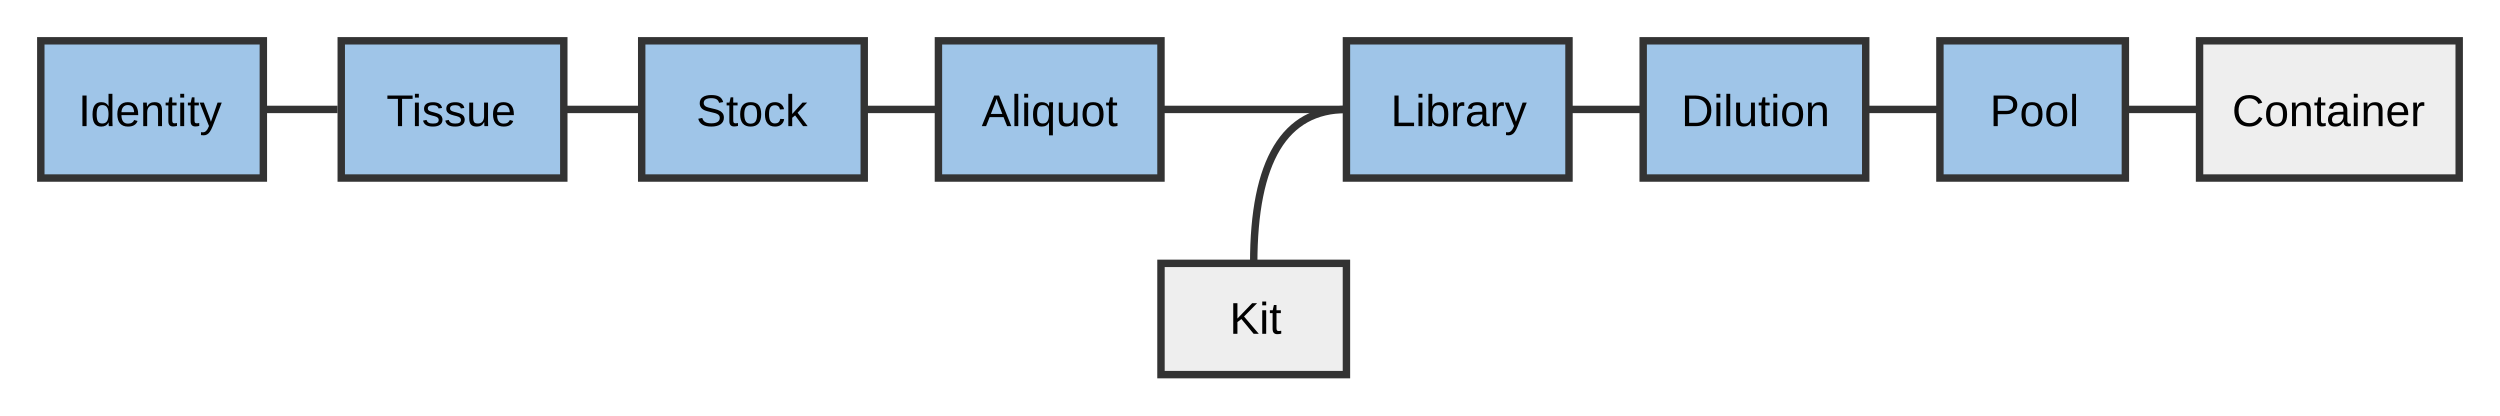
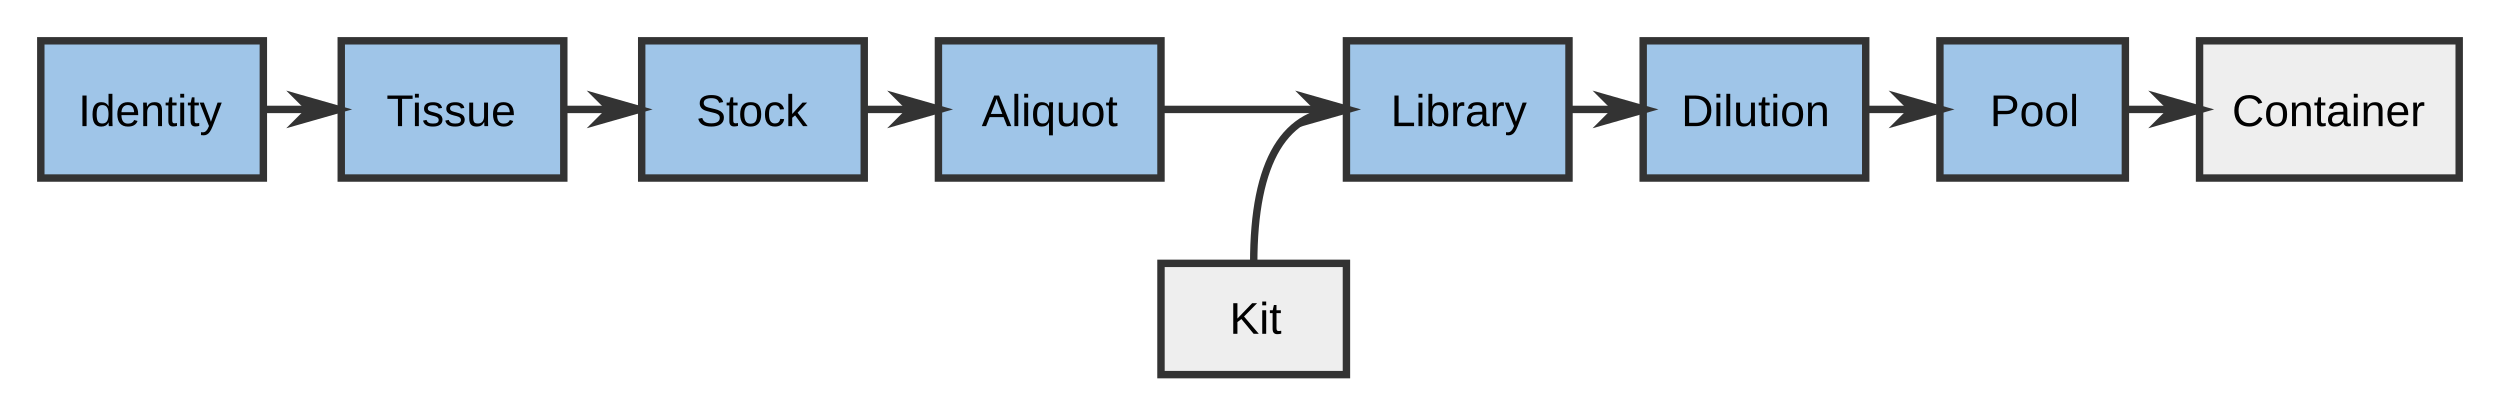
<svg xmlns="http://www.w3.org/2000/svg" xmlns:html="http://www.w3.org/1999/xhtml" version="1.1" width="674" height="112" id="svg2">
  <html:style />
  <path d="m 173,11 m 0,0 60,0 q 0,0 0,0 l 0,37 q 0,0 0,0 l -60,0 q 0,0 0,0 l 0,-37 q 0,0 0,0 z" stroke-miterlimit="10" id="sample1" style="fill:#9fc5e8;fill-opacity:1;stroke:#333333;stroke-width:2;stroke-miterlimit:10" />
-   <defs id="defs4" />
+   <defs id="defs4">
+     <marker style="overflow:visible;" id="marker4610" refX="0.0" refY="0.0" orient="auto">
+       <path transform="scale(0.4) rotate(180) translate(10,0)" style="fill-rule:evenodd;stroke:#333333;stroke-width:1pt;stroke-opacity:1;fill:#333333;fill-opacity:1" d="M 0.0,0.0 L 5.0,-5.0 L -12.5,0.0 L 5.0,5.0 L 0.0,0.0 z " id="path4612" />
+     </marker>
+     <marker style="overflow:visible;" id="marker4564" refX="0.0" refY="0.0" orient="auto">
+       <path transform="scale(0.4) rotate(180) translate(10,0)" style="fill-rule:evenodd;stroke:#333333;stroke-width:1pt;stroke-opacity:1;fill:#333333;fill-opacity:1" d="M 0.0,0.0 L 5.0,-5.0 L -12.5,0.0 L 5.0,5.0 L 0.0,0.0 z " id="path4566" />
+     </marker>
+     <marker style="overflow:visible;" id="marker4524" refX="0.0" refY="0.0" orient="auto">
+       <path transform="scale(0.4) rotate(180) translate(10,0)" style="fill-rule:evenodd;stroke:#333333;stroke-width:1pt;stroke-opacity:1;fill:#333333;fill-opacity:1" d="M 0.0,0.0 L 5.0,-5.0 L -12.5,0.0 L 5.0,5.0 L 0.0,0.0 z " id="path4526" />
+     </marker>
+     <marker style="overflow:visible;" id="marker4490" refX="0.0" refY="0.0" orient="auto">
+       <path transform="scale(0.4) rotate(180) translate(10,0)" style="fill-rule:evenodd;stroke:#333333;stroke-width:1pt;stroke-opacity:1;fill:#333333;fill-opacity:1" d="M 0.0,0.0 L 5.0,-5.0 L -12.5,0.0 L 5.0,5.0 L 0.0,0.0 z " id="path4492" />
+     </marker>
+     <marker style="overflow:visible;" id="marker4462" refX="0.0" refY="0.0" orient="auto">
+       <path transform="scale(0.4) rotate(180) translate(10,0)" style="fill-rule:evenodd;stroke:#333333;stroke-width:1pt;stroke-opacity:1;fill:#333333;fill-opacity:1" d="M 0.0,0.0 L 5.0,-5.0 L -12.5,0.0 L 5.0,5.0 L 0.0,0.0 z " id="path4464" />
+     </marker>
+     <marker style="overflow:visible;" id="marker4440" refX="0.0" refY="0.0" orient="auto">
+       <path transform="scale(0.4) rotate(180) translate(10,0)" style="fill-rule:evenodd;stroke:#333333;stroke-width:1pt;stroke-opacity:1;fill:#333333;fill-opacity:1" d="M 0.0,0.0 L 5.0,-5.0 L -12.5,0.0 L 5.0,5.0 L 0.0,0.0 z " id="path4442" />
+     </marker>
+     <marker orient="auto" refY="0.0" refX="0.0" id="Arrow1Mend" style="overflow:visible;">
+       <path id="path4173" d="M 0.0,0.0 L 5.0,-5.0 L -12.5,0.0 L 5.0,5.0 L 0.0,0.0 z " style="fill-rule:evenodd;stroke:#333333;stroke-width:1pt;stroke-opacity:1;fill:#333333;fill-opacity:1" transform="scale(0.4) rotate(180) translate(10,0)" />
+     </marker>
+   </defs>
  <text style="font-style:normal;font-weight:normal;font-size:12px;line-height:14px;font-family:Arial;fill:#000000;stroke:none" id="text54" y="34" x="187.707" line-height="14px" text-decoration="" font-weight="normal" font-style="normal" font-size="12px">Stock</text>
  <path d="m 253,11 m 0,0 60,0 q 0,0 0,0 l 0,37 q 0,0 0,0 l -60,0 q 0,0 0,0 l 0,-37 q 0,0 0,0 z" stroke-miterlimit="10" id="sample2" style="fill:#9fc5e8;fill-opacity:1;stroke:#333333;stroke-width:2;stroke-miterlimit:10" />
  <text style="font-style:normal;font-weight:normal;font-size:12px;line-height:14px;font-family:Arial;fill:#000000;stroke:none" id="text98" y="34" x="264.666" line-height="14px" text-decoration="" font-weight="normal" font-style="normal" font-size="12px">Aliquot</text>
  <path d="m 313,71 m 0,0 50,0 q 0,0 0,0 l 0,30 q 0,0 0,0 l -50,0 q 0,0 0,0 l 0,-30 q 0,0 0,0 z" stroke-miterlimit="10" id="kit" style="fill:#eeeeee;fill-opacity:1;stroke:#333333;stroke-width:2;stroke-miterlimit:10" />
  <rect x="322" y="79" width="33" height="14" id="rect128" style="fill:#000000;fill-opacity:0;stroke:none" />
  <text style="font-style:normal;font-weight:normal;font-size:12px;line-height:14px;font-family:Arial;fill:#000000;stroke:none" id="text142" y="90" x="331.5" line-height="14px" text-decoration="" font-weight="normal" font-style="normal" font-size="12px">Kit</text>
  <path d="m 363,11 m 0,0 60,0 q 0,0 0,0 l 0,37 q 0,0 0,0 l -60,0 q 0,0 0,0 l 0,-37 q 0,0 0,0 z" stroke-miterlimit="10" id="library" style="fill:#9fc5e8;fill-opacity:1;stroke:#333333;stroke-width:2;stroke-miterlimit:10" />
  <text style="font-style:normal;font-weight:normal;font-size:12px;line-height:14px;font-family:Arial;fill:#000000;stroke:none" id="text186" y="34" x="374.953" line-height="14px" text-decoration="" font-weight="normal" font-style="normal" font-size="12px">Library</text>
  <path d="m 443,11 m 0,0 60,0 q 0,0 0,0 l 0,37 q 0,0 0,0 l -60,0 q 0,0 0,0 l 0,-37 q 0,0 0,0 z" stroke-miterlimit="10" id="dilution" style="fill:#9fc5e8;fill-opacity:1;stroke:#333333;stroke-width:2;stroke-miterlimit:10" />
  <text style="font-style:normal;font-weight:normal;font-size:12px;line-height:14px;font-family:Arial;fill:#000000;stroke:none" id="text230" y="34" x="453.281" line-height="14px" text-decoration="" font-weight="normal" font-style="normal" font-size="12px">Dilution</text>
  <path d="m 523,11 m 0,0 50,0 q 0,0 0,0 l 0,37 q 0,0 0,0 l -50,0 q 0,0 0,0 l 0,-37 q 0,0 0,0 z" stroke-miterlimit="10" id="pool" style="fill:#9fc5e8;fill-opacity:1;stroke:#333333;stroke-width:2;stroke-miterlimit:10" />
  <rect x="532" y="23" width="33" height="14" id="rect260" style="fill:#000000;fill-opacity:0;stroke:none" />
  <text style="font-style:normal;font-weight:normal;font-size:12px;line-height:14px;font-family:Arial;fill:#000000;stroke:none" id="text274" y="34" x="536.484" line-height="14px" text-decoration="" font-weight="normal" font-style="normal" font-size="12px">Pool</text>
  <path d="m 593,11 m 0,0 70,0 q 0,0 0,0 l 0,37 q 0,0 0,0 l -70,0 q 0,0 0,0 l 0,-37 q 0,0 0,0 z" stroke-miterlimit="10" id="flowcell" style="fill:#eeeeee;fill-opacity:1;stroke:#333333;stroke-width:2;stroke-miterlimit:10" />
  <text style="font-style:normal;font-weight:normal;font-size:12px;line-height:14px;font-family:Arial;fill:#000000;stroke:none" id="text318" y="34" x="601.762" line-height="14px" text-decoration="" font-weight="normal" font-style="normal" font-size="12px">Container</text>
-   <path style="fill:none;stroke:#333333;stroke-width:2;stroke-miterlimit:10" id="path328" stroke-miterlimit="10" d="m 573,29.5 6.667,0 6.667,0 6.667,0" />
-   <path style="fill:none;stroke:#333333;stroke-width:2;stroke-miterlimit:10" id="path338" stroke-miterlimit="10" d="m 503,29.5 6.667,0 6.667,0 6.667,0" />
-   <path style="fill:none;stroke:#333333;stroke-width:2;stroke-miterlimit:10" id="path348" stroke-miterlimit="10" d="m 443,29.5 -6.667,0 -6.667,0 -6.667,0" />
+   <path style="fill:none;stroke:#333333;stroke-width:2;stroke-miterlimit:10;marker-end:url(#marker4610)" id="path328" stroke-miterlimit="10" d="m 573,29.5 6.667,0 6.667,0 6.667,0" />
+   <path style="fill:none;stroke:#333333;stroke-width:2;stroke-miterlimit:10;marker-end:url(#Arrow1Mend)" id="path338" stroke-miterlimit="10" d="m 503,29.5 6.667,0 6.667,0 6.667,0" />
+   <path style="fill:none;stroke:#333333;stroke-width:2;stroke-miterlimit:10;marker-end:url(#marker4440)" id="path348" stroke-miterlimit="10" d="m 423.18,29.5 6.667,0 6.667,0 6.667,0" />
  <path style="fill:none;stroke:#333333;stroke-width:2;stroke-miterlimit:10" id="path358" stroke-miterlimit="10" d="m 338,71 q 0,-41.5 25,-41.5" />
-   <path style="fill:none;stroke:#333333;stroke-width:2;stroke-miterlimit:10" id="path368" stroke-miterlimit="10" d="m 313,29.5 16.667,0 16.667,0 16.667,0" />
-   <path style="fill:none;stroke:#333333;stroke-width:2;stroke-miterlimit:10" id="path378" stroke-miterlimit="10" d="m 233,29.5 6.667,0 6.667,0 6.667,0" />
+   <path style="fill:none;stroke:#333333;stroke-width:2;stroke-miterlimit:10;marker-end:url(#marker4462)" id="path368" stroke-miterlimit="10" d="m 313,29.5 16.667,0 16.667,0 16.667,0" />
+   <path style="fill:none;stroke:#333333;stroke-width:2;stroke-miterlimit:10;marker-end:url(#marker4490)" id="path378" stroke-miterlimit="10" d="m 233,29.5 6.667,0 6.667,0 6.667,0" />
  <path style="fill:#9fc5e8;fill-opacity:1;stroke:#333333;stroke-width:2;stroke-miterlimit:10" id="path6984" stroke-miterlimit="10" d="m 92,11 m 0,0 60,0 q 0,0 0,0 l 0,37 q 0,0 0,0 l -60,0 q 0,0 0,0 l 0,-37 q 0,0 0,0 z" />
  <text font-size="12px" font-style="normal" font-weight="normal" text-decoration="" line-height="14px" x="104.174" y="34" id="text6986" style="font-style:normal;font-weight:normal;font-size:12px;line-height:14px;font-family:Arial;fill:#000000;stroke:none">Tissue</text>
-   <path d="m 152,29.5 6.667,0 6.667,0 6.667,0" stroke-miterlimit="10" id="path6988" style="fill:none;stroke:#333333;stroke-width:2;stroke-miterlimit:10" />
+   <path d="m 152,29.5 6.667,0 6.667,0 6.667,0" stroke-miterlimit="10" id="path6988" style="fill:none;stroke:#333333;stroke-width:2;stroke-miterlimit:10;marker-end:url(#marker4524)" />
  <path d="m 11,11 m 0,0 60,0 q 0,0 0,0 l 0,37 q 0,0 0,0 l -60,0 q 0,0 0,0 l 0,-37 q 0,0 0,0 z" stroke-miterlimit="10" id="path6990" style="fill:#9fc5e8;fill-opacity:1;stroke:#333333;stroke-width:2;stroke-miterlimit:10" />
  <text style="font-style:normal;font-weight:normal;font-size:12px;line-height:14px;font-family:Arial;fill:#000000;stroke:none" id="text6992" y="34" x="21.11" line-height="14px" text-decoration="" font-weight="normal" font-style="normal" font-size="12px">Identity</text>
-   <path style="fill:none;stroke:#333333;stroke-width:2;stroke-miterlimit:10" id="path6994" stroke-miterlimit="10" d="m 71,29.5 6.667,0 6.667,0 L 91,29.5" />
+   <path style="fill:none;stroke:#333333;stroke-width:2;stroke-miterlimit:10;marker-end:url(#marker4564)" id="path6994" stroke-miterlimit="10" d="m 71,29.5 6.667,0 6.667,0 L 91,29.5" />
</svg>
